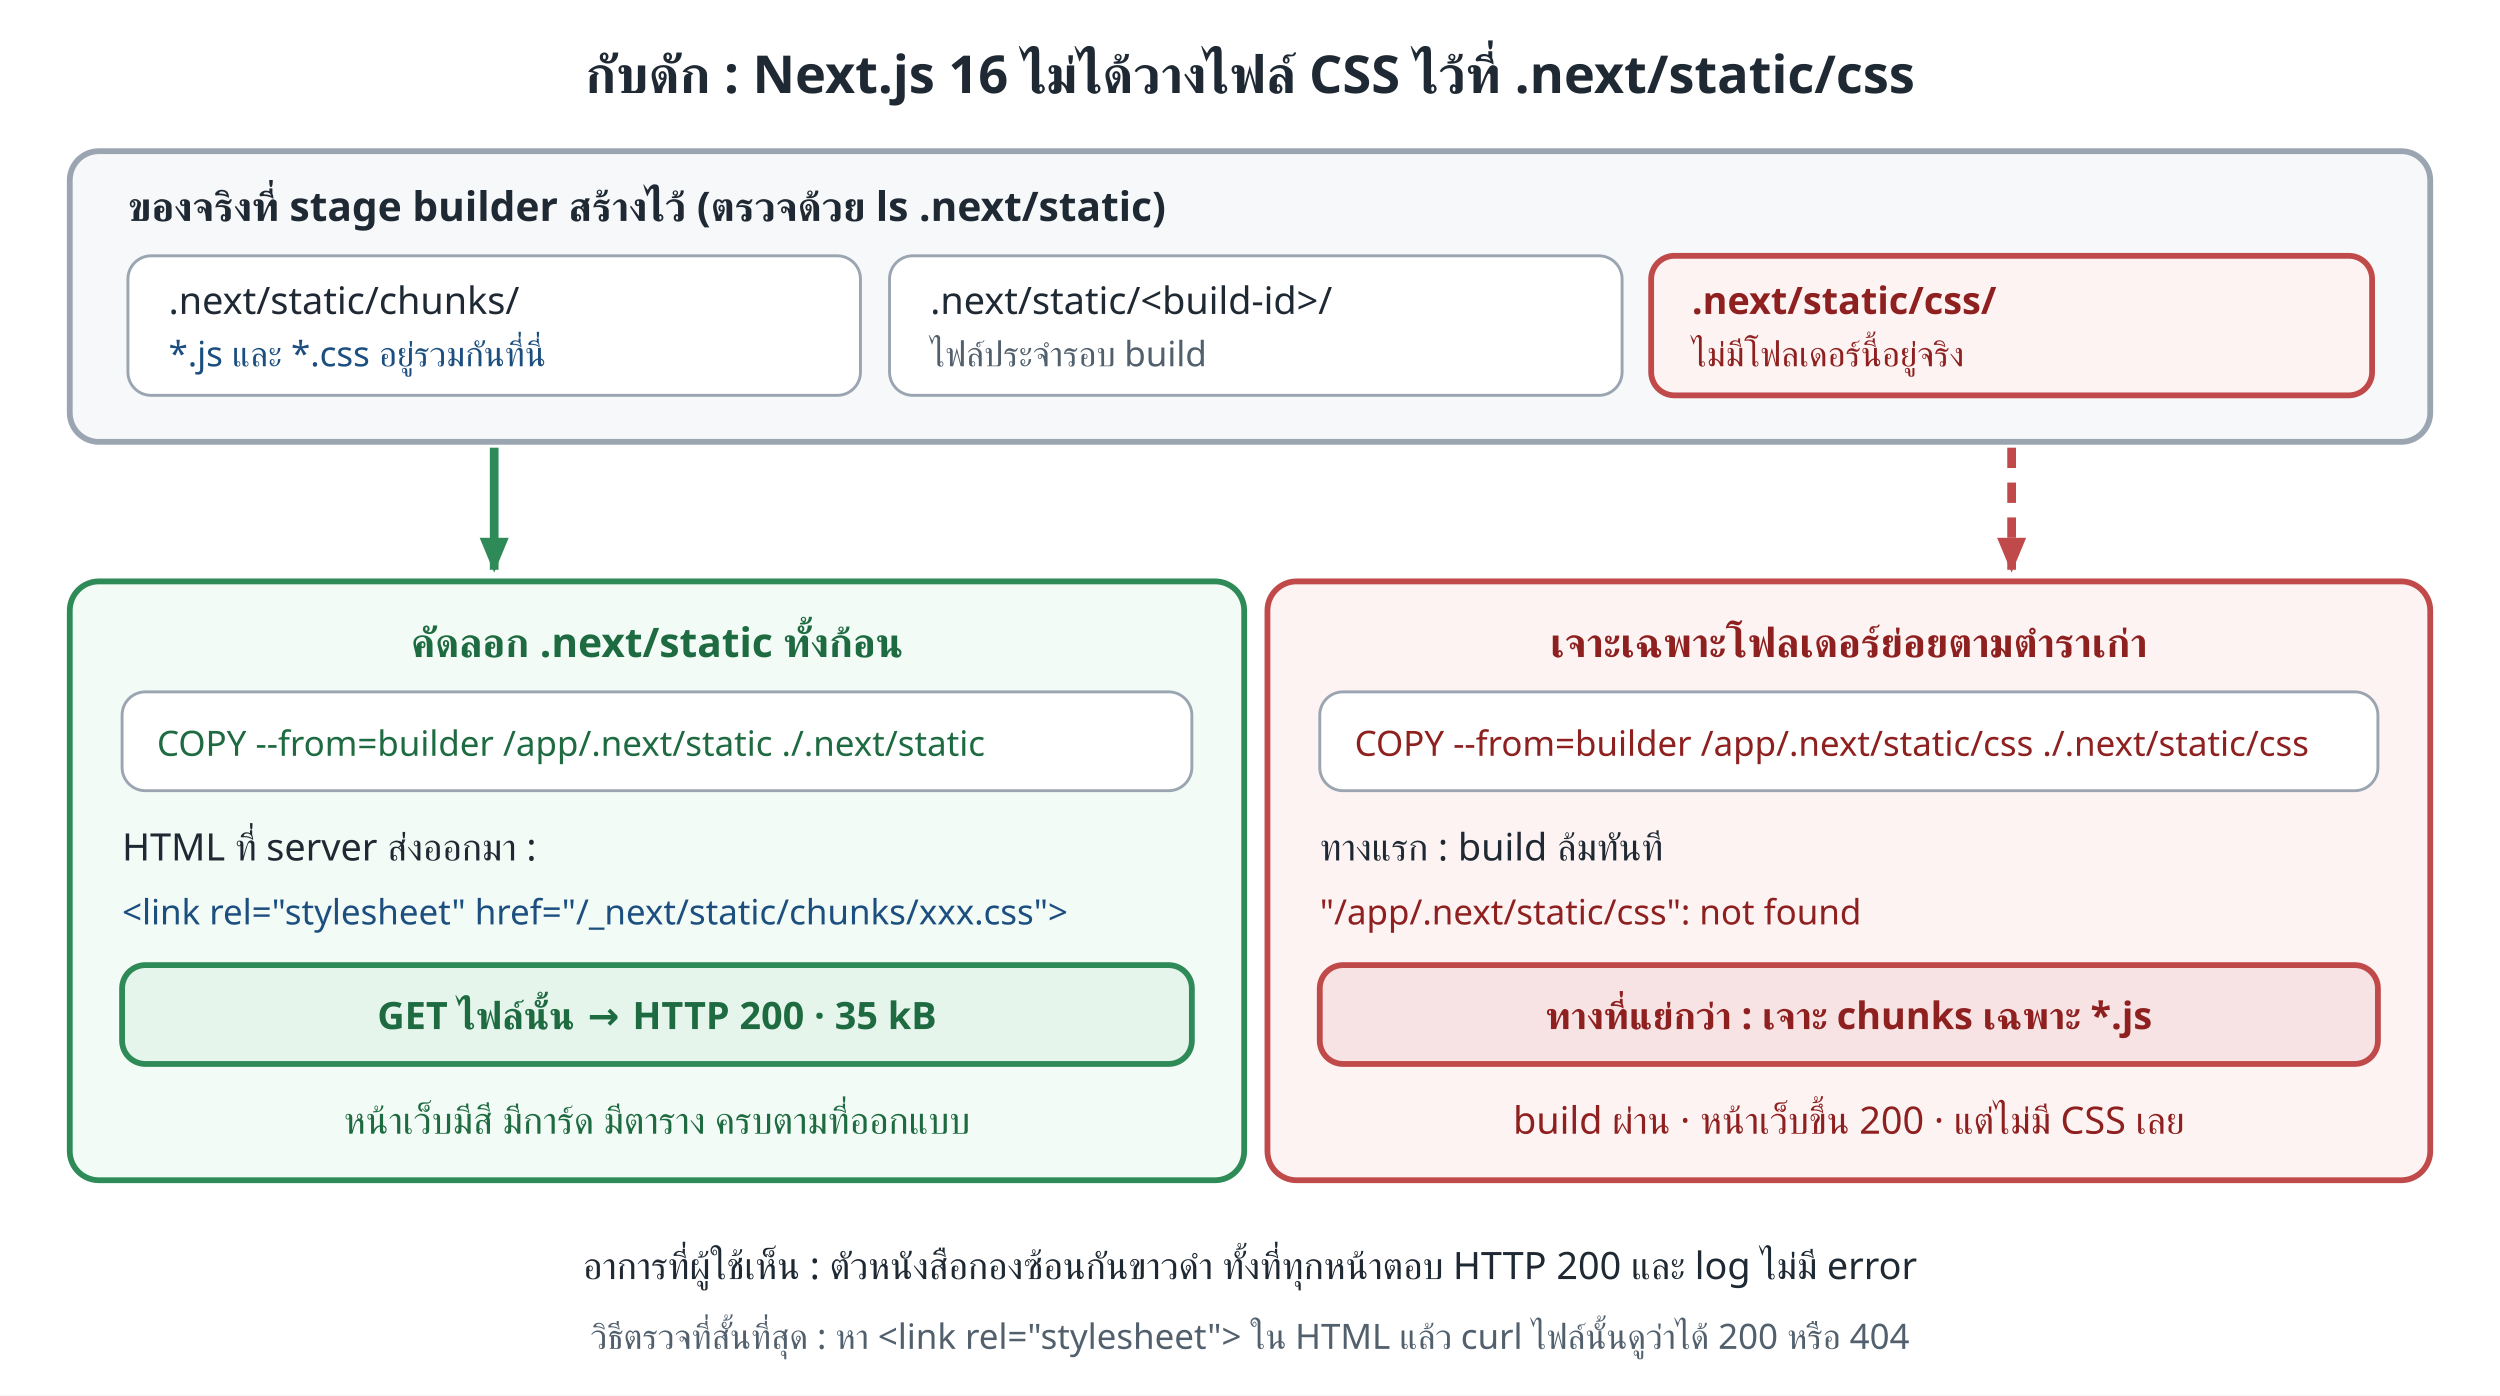
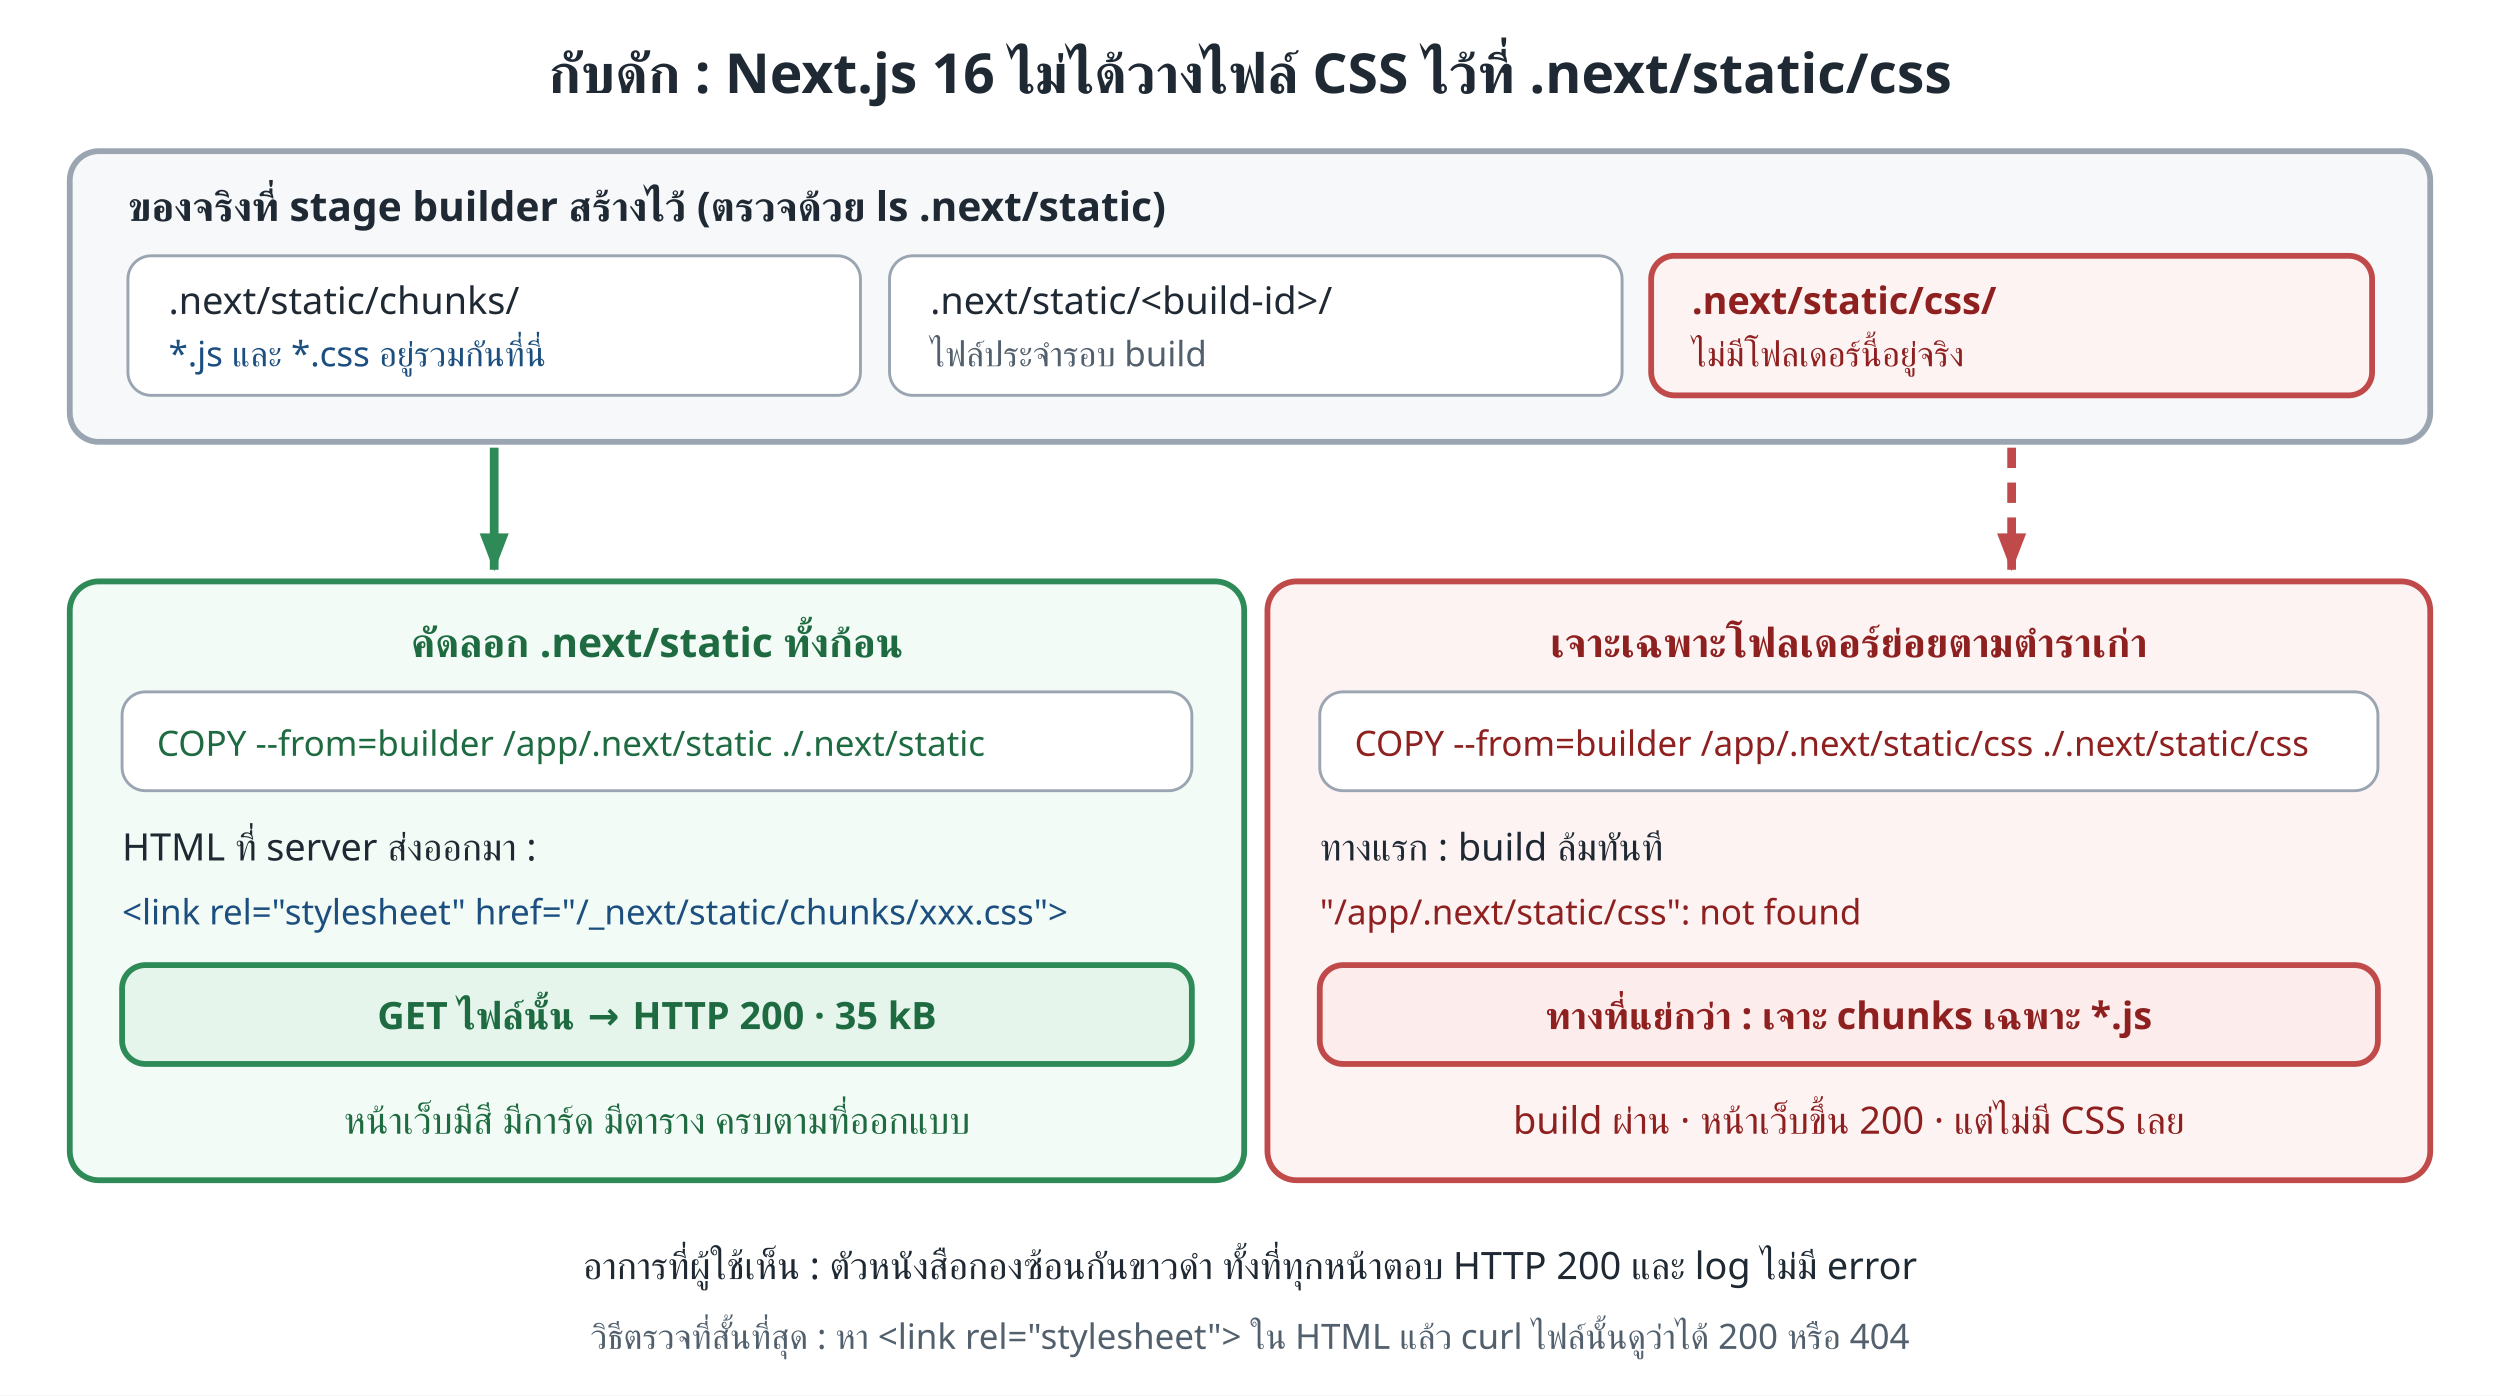
<svg xmlns="http://www.w3.org/2000/svg" viewBox="0 0 860 480" width="860" height="480" font-family="sans-serif">
  <rect x="0" y="0" width="860" height="480" fill="#ffffff" />
  <defs>
-     <marker id="arOk" markerUnits="userSpaceOnUse" markerWidth="12" markerHeight="10" refX="11" refY="5" orient="auto">
-       <path d="M0,0 L12,5 L0,10 z" fill="#2e8b57" />
+     <marker id="arOk" markerUnits="userSpaceOnUse" markerWidth="13" markerHeight="10" refX="12.5" refY="5" orient="auto">
+       <path d="M 0 0 L 13 5 L 0 10 z" fill="#2e8b57" />
    </marker>
-     <marker id="arNo" markerUnits="userSpaceOnUse" markerWidth="12" markerHeight="10" refX="11" refY="5" orient="auto">
-       <path d="M0,0 L12,5 L0,10 z" fill="#c04a4a" />
+     <marker id="arNo" markerUnits="userSpaceOnUse" markerWidth="13" markerHeight="10" refX="12.5" refY="5" orient="auto">
+       <path d="M 0 0 L 13 5 L 0 10 z" fill="#c04a4a" />
    </marker>
  </defs>
-   <text x="430" y="32" fill="#1f2933" font-size="18" font-weight="bold" text-anchor="middle">กับดัก : Next.js 16 ไม่ได้วางไฟล์ CSS ไว้ที่ .next/static/css</text>
+   <text x="430" y="32" fill="#1f2933" font-size="19" font-weight="bold" text-anchor="middle">กับดัก : Next.js 16 ไม่ได้วางไฟล์ CSS ไว้ที่ .next/static/css</text>
  <rect x="24" y="52" width="812" height="100" rx="10" fill="#f6f8fa" stroke="#9aa5b1" stroke-width="2" />
  <text x="44" y="76" fill="#1f2933" font-size="14" font-weight="bold">ของจริงที่ stage builder สร้างไว้ (ตรวจด้วย ls .next/static)</text>
  <rect x="44" y="88" width="252" height="48" rx="8" fill="#ffffff" stroke="#9aa5b1" stroke-width="1" />
  <text x="58" y="108" fill="#1f2933" font-size="13">.next/static/chunks/</text>
  <text x="58" y="126" fill="#1c4f80" font-size="12">*.js และ *.css อยู่รวมกันที่นี่</text>
  <rect x="306" y="88" width="252" height="48" rx="8" fill="#ffffff" stroke="#9aa5b1" stroke-width="1" />
  <text x="320" y="108" fill="#1f2933" font-size="13">.next/static/&lt;build-id&gt;/</text>
  <text x="320" y="126" fill="#52606d" font-size="12">ไฟล์ประจำรอบ build</text>
  <rect x="568" y="88" width="248" height="48" rx="8" fill="#fdf3f3" stroke="#c04a4a" stroke-width="2" />
  <text x="582" y="108" fill="#8f2020" font-size="13" font-weight="bold">.next/static/css/</text>
  <text x="582" y="126" fill="#8f2020" font-size="12">ไม่มีโฟลเดอร์นี้อยู่จริง</text>
  <path d="M170 154 L170 196" stroke="#2e8b57" stroke-width="3" fill="none" marker-end="url(#arOk)" />
  <path d="M692 154 L692 196" stroke="#c04a4a" stroke-width="3" fill="none" stroke-dasharray="7 5" marker-end="url(#arNo)" />
  <rect x="24" y="200" width="404" height="206" rx="10" fill="#f2fbf5" stroke="#2e8b57" stroke-width="2" />
  <text x="226" y="226" fill="#1e6b41" font-size="14" font-weight="bold" text-anchor="middle">คัดลอก .next/static ทั้งก้อน</text>
  <rect x="42" y="238" width="368" height="34" rx="8" fill="#ffffff" stroke="#9aa5b1" stroke-width="1" />
  <text x="54" y="260" fill="#1e6b41" font-size="12">COPY --from=builder /app/.next/static ./.next/static</text>
  <text x="42" y="296" fill="#1f2933" font-size="13">HTML ที่ server ส่งออกมา :</text>
  <text x="42" y="318" fill="#1c4f80" font-size="12">&lt;link rel="stylesheet" href="/_next/static/chunks/xxx.css"&gt;</text>
  <rect x="42" y="332" width="368" height="34" rx="8" fill="#e6f5ec" stroke="#2e8b57" stroke-width="2" />
  <text x="226" y="354" fill="#1e6b41" font-size="13" font-weight="bold" text-anchor="middle">GET ไฟล์นั้น → HTTP 200 · 35 kB</text>
  <text x="226" y="390" fill="#1e6b41" font-size="13" text-anchor="middle">หน้าเว็บมีสี มีการ์ด มีตาราง ครบตามที่ออกแบบ</text>
  <rect x="436" y="200" width="400" height="206" rx="10" fill="#fdf3f3" stroke="#c04a4a" stroke-width="2" />
  <text x="636" y="226" fill="#8f2020" font-size="14" font-weight="bold" text-anchor="middle">เจาะเฉพาะโฟลเดอร์ย่อยตามตำราเก่า</text>
  <rect x="454" y="238" width="364" height="34" rx="8" fill="#ffffff" stroke="#9aa5b1" stroke-width="1" />
  <text x="466" y="260" fill="#8f2020" font-size="12">COPY --from=builder /app/.next/static/css ./.next/static/css</text>
  <text x="454" y="296" fill="#1f2933" font-size="13">ทางแรก : build ล้มทันที</text>
  <text x="454" y="318" fill="#8f2020" font-size="12">"/app/.next/static/css": not found</text>
-   <rect x="454" y="332" width="364" height="34" rx="8" fill="#f7e3e3" stroke="#c04a4a" stroke-width="2" />
+   <rect x="454" y="332" width="364" height="34" rx="8" fill="#fdecec" stroke="#c04a4a" stroke-width="2" />
  <text x="636" y="354" fill="#8f2020" font-size="13" font-weight="bold" text-anchor="middle">ทางที่แย่กว่า : เจาะ chunks เฉพาะ *.js</text>
  <text x="636" y="390" fill="#8f2020" font-size="13" text-anchor="middle">build ผ่าน · หน้าเว็บขึ้น 200 · แต่ไม่มี CSS เลย</text>
  <text x="430" y="440" fill="#1f2933" font-size="13" text-anchor="middle">อาการที่ผู้ใช้เห็น : ตัวหนังสือกองซ้อนกันขาวดำ ทั้งที่ทุกหน้าตอบ HTTP 200 และ log ไม่มี error</text>
  <text x="430" y="464" fill="#52606d" font-size="12" text-anchor="middle">วิธีตรวจที่สั้นที่สุด : หา &lt;link rel="stylesheet"&gt; ใน HTML แล้ว curl ไฟล์นั้นดูว่าได้ 200 หรือ 404</text>
</svg>
